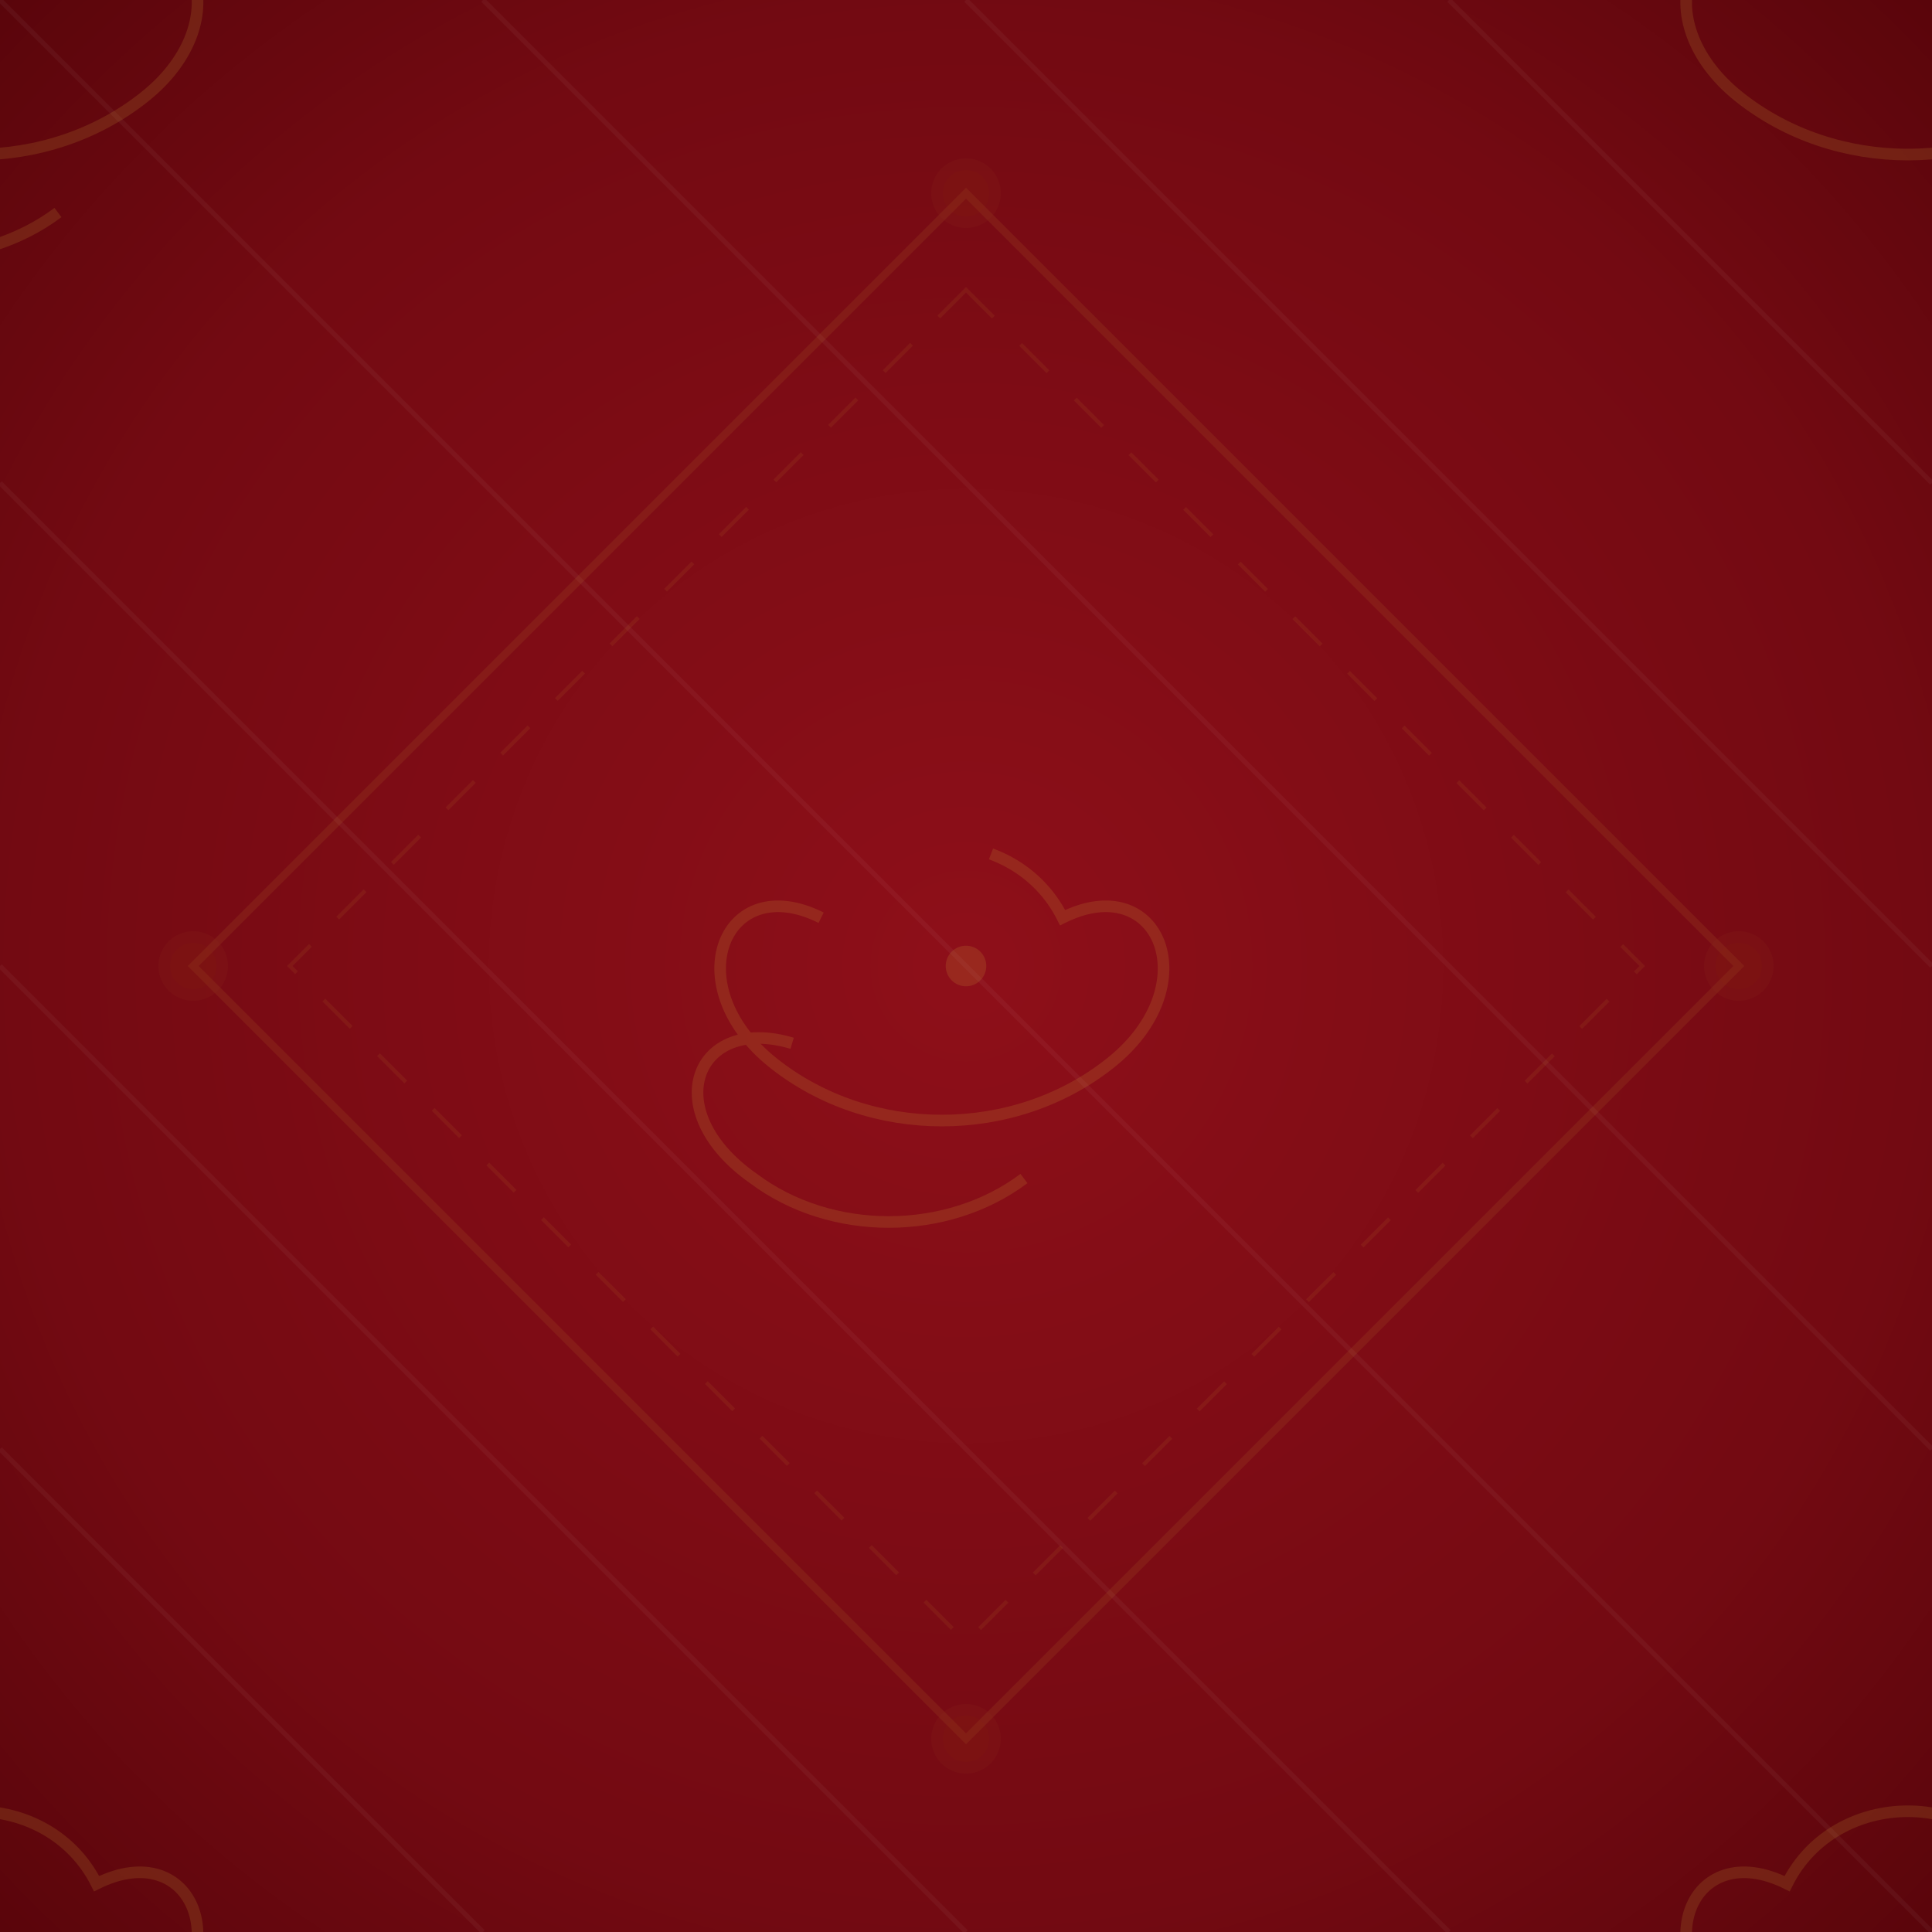
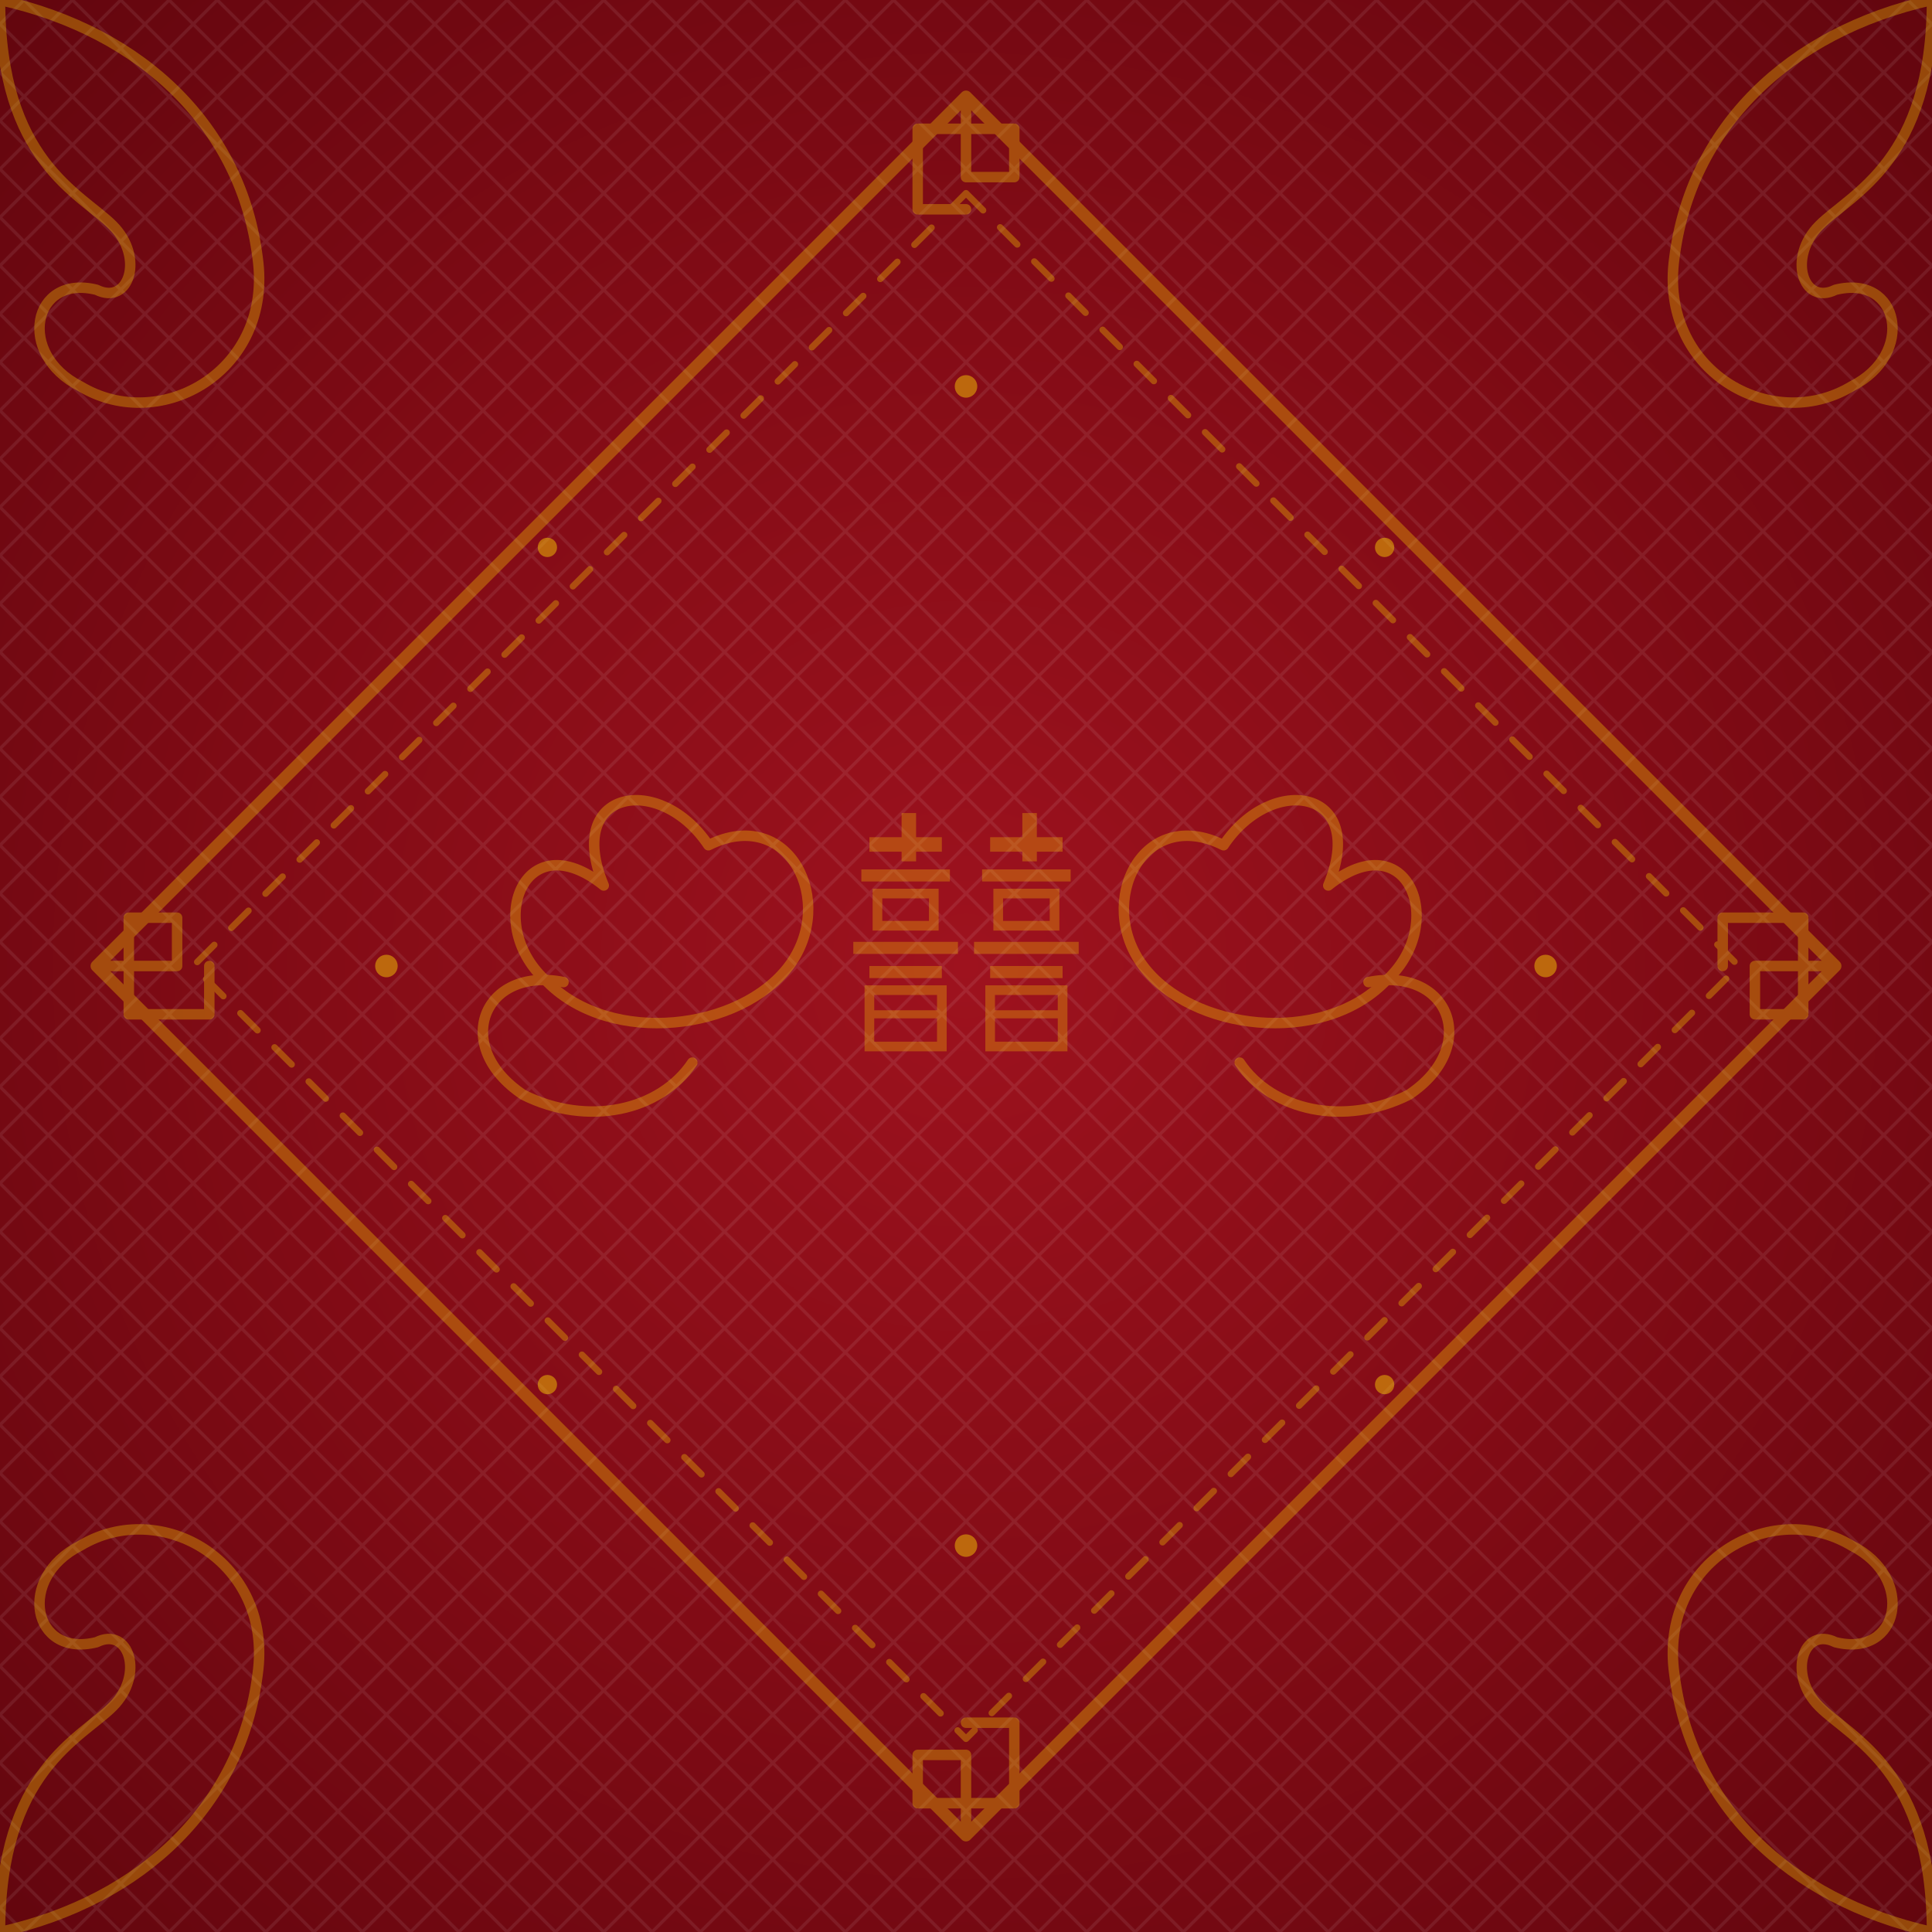
- <svg xmlns="http://www.w3.org/2000/svg" width="200" height="200" viewBox="0 0 200 200">
+ <svg xmlns="http://www.w3.org/2000/svg" width="240" height="240" viewBox="0 0 240 240">
  <defs>
-     <radialGradient id="silkGleam" cx="50%" cy="50%" r="70%">
-       <stop offset="0%" stop-color="#8E0F19" />
-       <stop offset="70%" stop-color="#730A12" />
-       <stop offset="100%" stop-color="#5A050B" />
+     <radialGradient id="imperialSilk" cx="50%" cy="50%" r="75%">
+       <stop offset="0%" stop-color="#9E121E" />
+       <stop offset="50%" stop-color="#800B15" />
+       <stop offset="100%" stop-color="#5E050D" />
    </radialGradient>
+     <pattern id="silkWeave" width="6" height="6" patternUnits="userSpaceOnUse">
+       <path d="M 0 3 L 3 0 L 6 3 L 3 6 Z" fill="none" stroke="#FFF" stroke-width="0.4" opacity="0.08" />
+     </pattern>
  </defs>
-   <rect width="200" height="200" fill="url(#silkGleam)" />
-   <g opacity="0.04" stroke="#FFF" stroke-width="0.5">
-     <line x1="0" y1="0" x2="200" y2="200" />
-     <line x1="50" y1="0" x2="200" y2="150" />
-     <line x1="0" y1="50" x2="150" y2="200" />
-     <line x1="100" y1="0" x2="200" y2="100" />
-     <line x1="0" y1="100" x2="100" y2="200" />
-     <line x1="150" y1="0" x2="200" y2="50" />
-     <line x1="0" y1="150" x2="50" y2="200" />
+   <rect width="240" height="240" fill="url(#imperialSilk)" />
+   <rect width="240" height="240" fill="url(#silkWeave)" />
+   <g stroke="#FFD700" fill="none" opacity="0.32" stroke-width="1.3" stroke-linecap="round" stroke-linejoin="round">
+     <polygon points="120,12 228,120 120,228 12,120" stroke-width="1.5" />
+     <polygon points="120,24 216,120 120,216 24,120" stroke-width="0.8" stroke-dasharray="3 3" />
+     <path d="M 120 12 L 120 22 L 126 22 L 126 16 L 114 16 L 114 26 L 120 26" />
+     <path d="M 228 120 L 218 120 L 218 126 L 224 126 L 224 114 L 214 114 L 214 120" />
+     <path d="M 120 228 L 120 218 L 114 218 L 114 224 L 126 224 L 126 214 L 120 214" />
+     <path d="M 12 120 L 22 120 L 22 114 L 16 114 L 16 126 L 26 126 L 26 120" />
+     <path d="M 75 110 C 65 102, 60 115, 68 122 C 76 130, 92 128, 98 120 C 104 112, 98 100, 88 105 C 82 96, 70 98, 75 110 Z" />
+     <path d="M 70 122 C 60 120, 56 130, 65 136 C 73 140, 82 138, 86 132" />
+     <path d="M 165 110 C 175 102, 180 115, 172 122 C 164 130, 148 128, 142 120 C 136 112, 142 100, 152 105 C 158 96, 170 98, 165 110 Z" />
+     <path d="M 170 122 C 180 120, 184 130, 175 136 C 167 140, 158 138, 154 132" />
+     <path d="M 0 0 C 18 4, 30 16, 32 32 C 34 46, 20 54, 10 48 C 2 44, 4 34, 12 36 C 16 38, 18 32, 14 28 C 10 24, 0 20, 0 0 Z" />
+     <path d="M 240 0 C 222 4, 210 16, 208 32 C 206 46, 220 54, 230 48 C 238 44, 236 34, 228 36 C 224 38, 222 32, 226 28 C 230 24, 240 20, 240 0 Z" />
+     <path d="M 0 240 C 18 236, 30 224, 32 208 C 34 194, 20 186, 10 192 C 2 196, 4 206, 12 204 C 16 202, 18 208, 14 212 C 10 216, 0 220, 0 240 Z" />
+     <path d="M 240 240 C 222 236, 210 224, 208 208 C 206 194, 220 186, 230 192 C 238 196, 236 206, 228 204 C 224 202, 222 208, 226 212 C 230 216, 240 220, 240 240 Z" />
  </g>
-   <g stroke="#D4AF37" fill="none" opacity="0.16" stroke-width="1.2">
-     <path d="M 85 95 C 75 90, 70 102, 80 110 C 90 118, 105 118, 115 110 C 125 102, 120 90, 110 95 C 105 85, 90 85, 85 95 Z" stroke-dasharray="100" stroke-dashoffset="0" />
-     <path d="M 82 108 C 72 105, 68 115, 78 122 C 86 128, 98 128, 106 122" />
-     <circle cx="100" cy="100" r="1.5" fill="#D4AF37" />
-     <path d="M -15 -5 C -25 -10, -30 2, -20 10 C -10 18, 5 18, 15 10 C 25 2, 20 -10, 10 -5 C 5 -15, -10 -15, -15 -5 Z" />
-     <path d="M -18 8 C -28 5, -32 15, -22 22 C -14 28, -2 28, 6 22" />
-     <path d="M 185 -5 C 175 -10, 170 2, 180 10 C 190 18, 205 18, 215 10 C 225 2, 220 -10, 210 -5 C 205 -15, 190 -15, 185 -5 Z" />
-     <path d="M -15 195 C -25 190, -30 202, -20 210 C -10 218, 5 218, 15 210 C 25 202, 20 190, 10 195 C 5 185, -10 185, -15 195 Z" />
-     <path d="M 185 195 C 175 190, 170 202, 180 210 C 190 218, 205 218, 215 210 C 225 202, 220 190, 210 195 C 205 185, 190 185, 185 195 Z" />
-     <path d="M 182 208 C 172 205, 168 215, 178 222" />
-     <path d="M 100 20 L 180 100 L 100 180 L 20 100 Z" stroke-width="0.8" opacity="0.6" />
-     <path d="M 100 30 L 170 100 L 100 170 L 30 100 Z" stroke-width="0.4" stroke-dasharray="4 4" opacity="0.5" />
-     <circle cx="100" cy="20" r="3" fill="#FFD700" opacity="0.2" />
-     <circle cx="180" cy="100" r="3" fill="#FFD700" opacity="0.2" />
-     <circle cx="100" cy="180" r="3" fill="#FFD700" opacity="0.2" />
-     <circle cx="20" cy="100" r="3" fill="#FFD700" opacity="0.2" />
+   <g fill="#FFD700" opacity="0.28">
+     <rect x="108" y="104" width="9" height="1.8" />
+     <rect x="112" y="101" width="1.8" height="6" />
+     <rect x="107" y="108" width="11" height="1.5" />
+     <rect x="109" y="111" width="7" height="4" fill="none" stroke="#FFD700" stroke-width="1.2" />
+     <rect x="106" y="117" width="13" height="1.5" />
+     <rect x="108" y="120" width="9" height="1.5" />
+     <rect x="108" y="123" width="9" height="7" fill="none" stroke="#FFD700" stroke-width="1.2" />
+     <line x1="108" y1="126" x2="117" y2="126" stroke="#FFD700" stroke-width="1" />
+     <rect x="123" y="104" width="9" height="1.8" />
+     <rect x="127" y="101" width="1.8" height="6" />
+     <rect x="122" y="108" width="11" height="1.5" />
+     <rect x="124" y="111" width="7" height="4" fill="none" stroke="#FFD700" stroke-width="1.2" />
+     <rect x="121" y="117" width="13" height="1.5" />
+     <rect x="123" y="120" width="9" height="1.5" />
+     <rect x="123" y="123" width="9" height="7" fill="none" stroke="#FFD700" stroke-width="1.2" />
+     <line x1="123" y1="126" x2="132" y2="126" stroke="#FFD700" stroke-width="1" />
+   </g>
+   <g fill="#FFD700" opacity="0.45">
+     <circle cx="120" cy="48" r="1.4" />
+     <circle cx="120" cy="192" r="1.4" />
+     <circle cx="48" cy="120" r="1.4" />
+     <circle cx="192" cy="120" r="1.4" />
+     <circle cx="68" cy="68" r="1.2" />
+     <circle cx="172" cy="68" r="1.2" />
+     <circle cx="68" cy="172" r="1.2" />
+     <circle cx="172" cy="172" r="1.2" />
  </g>
</svg>
